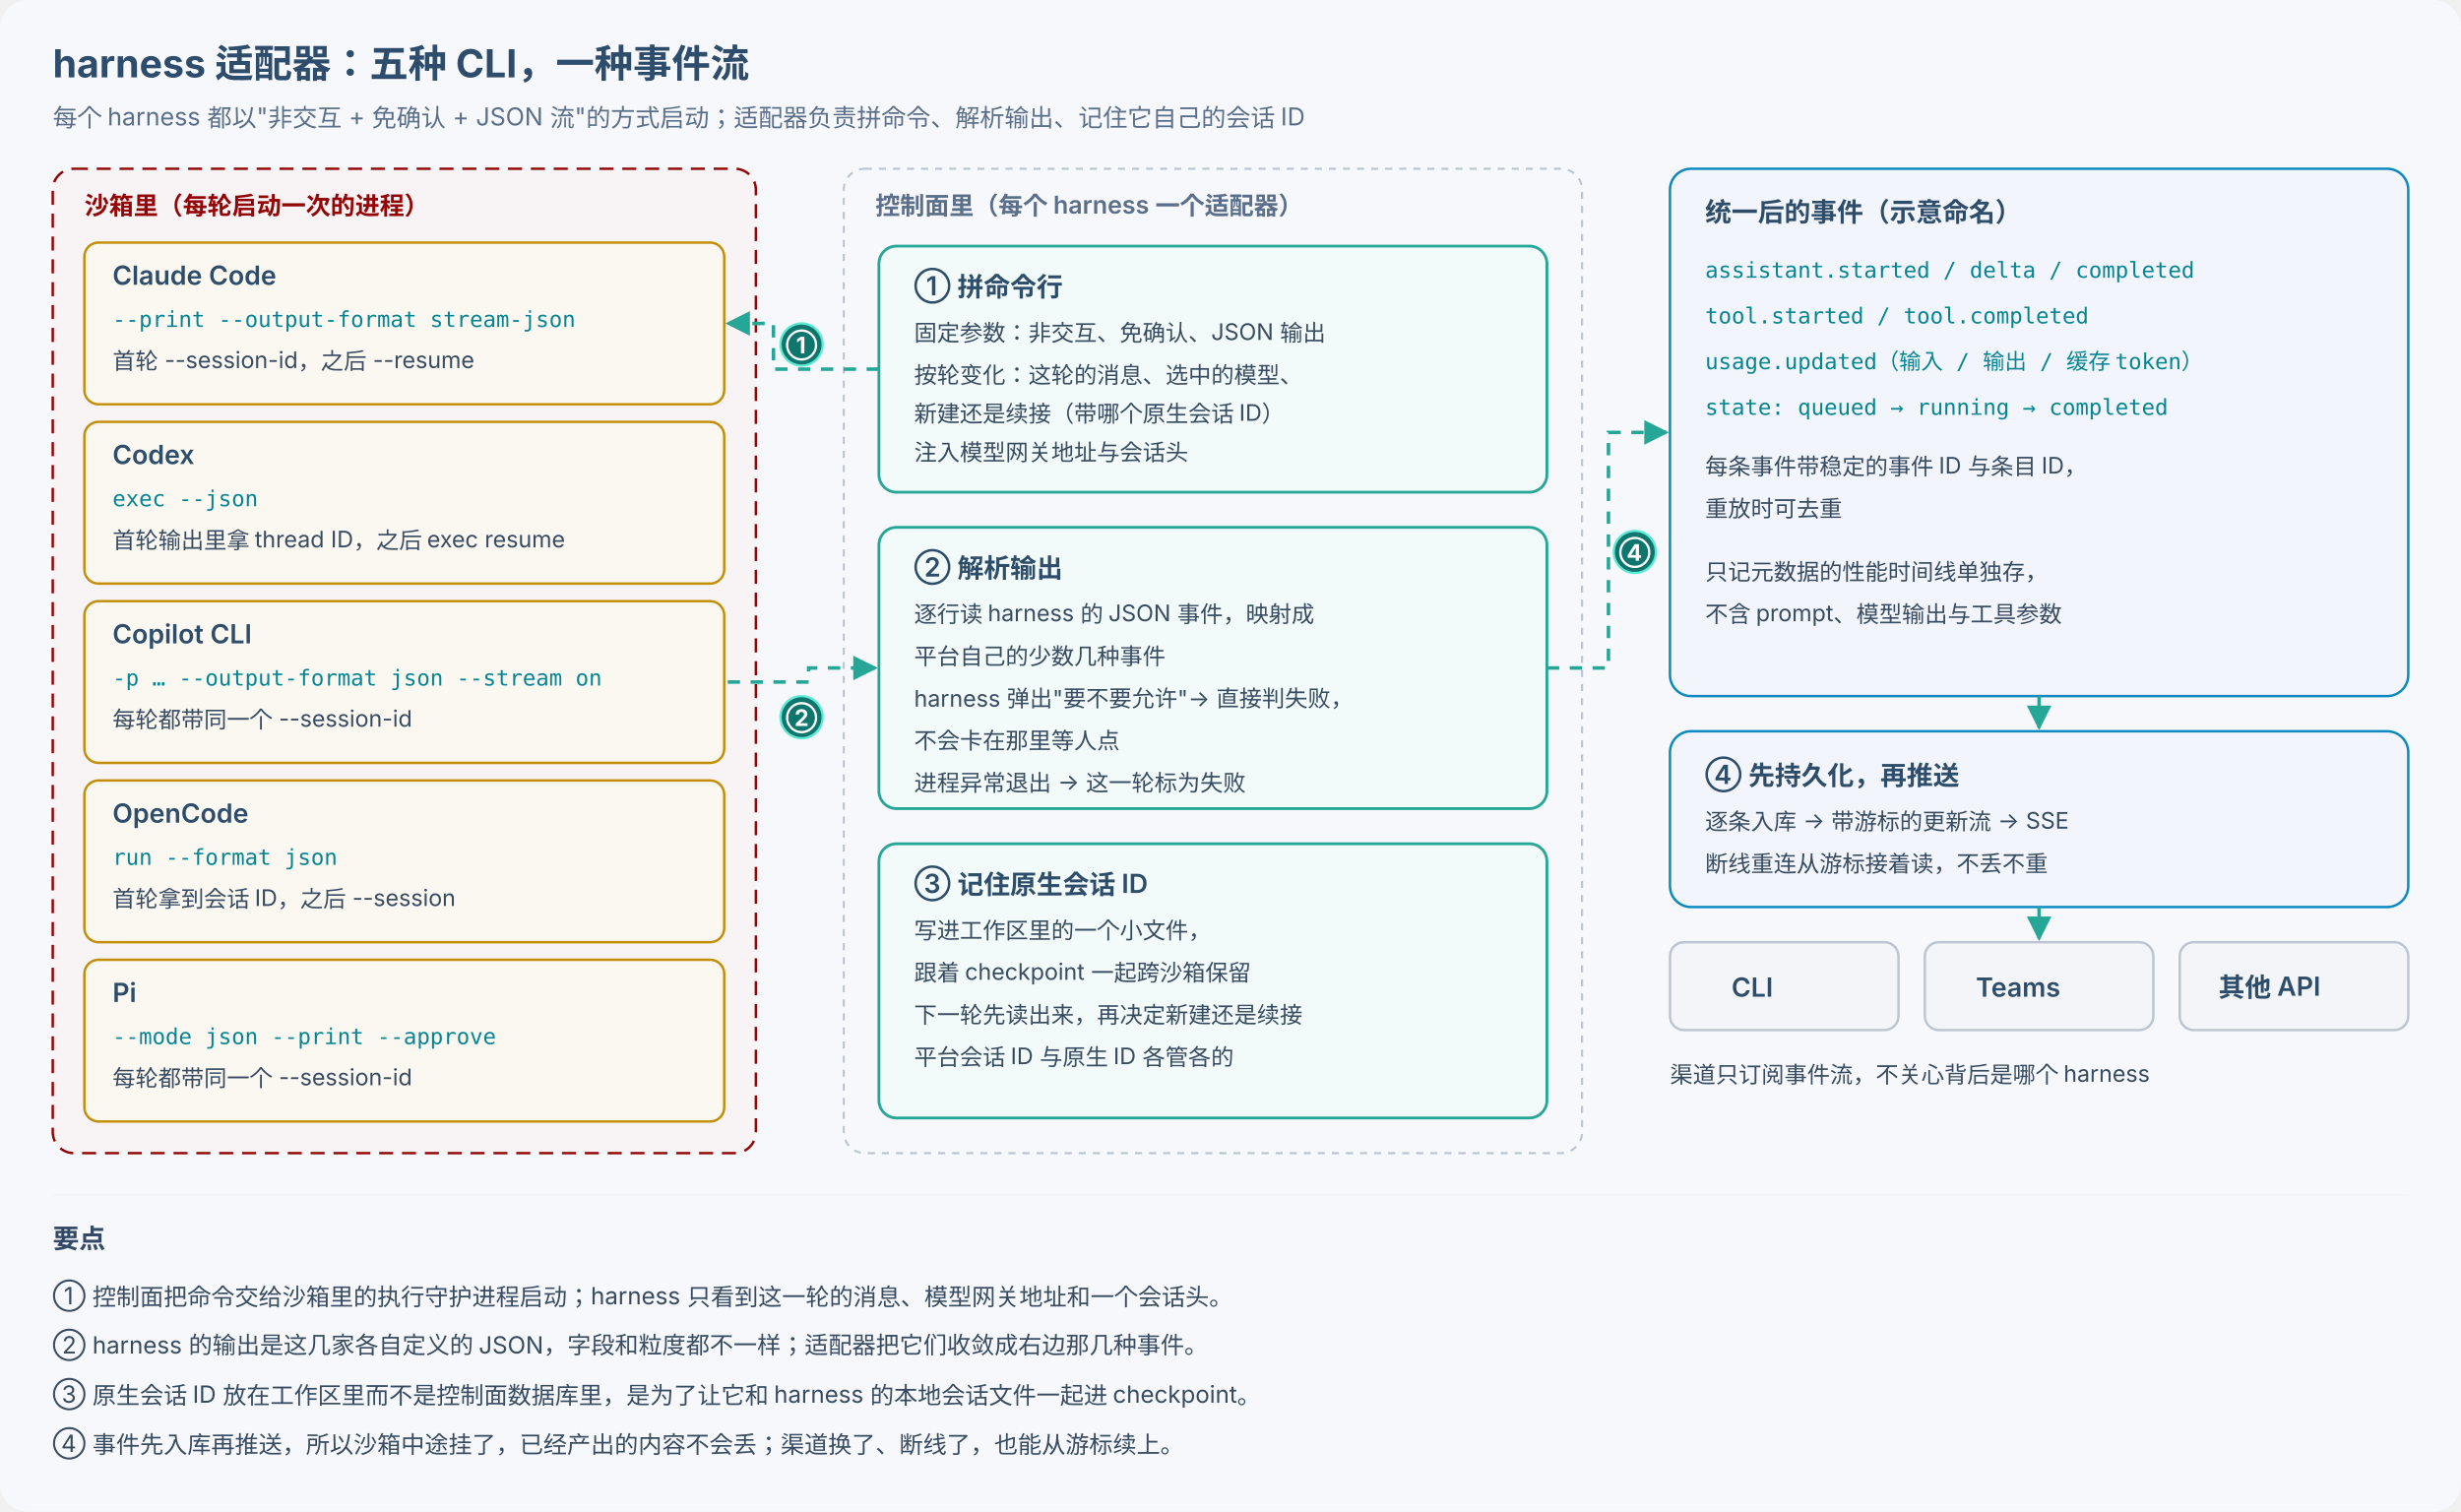
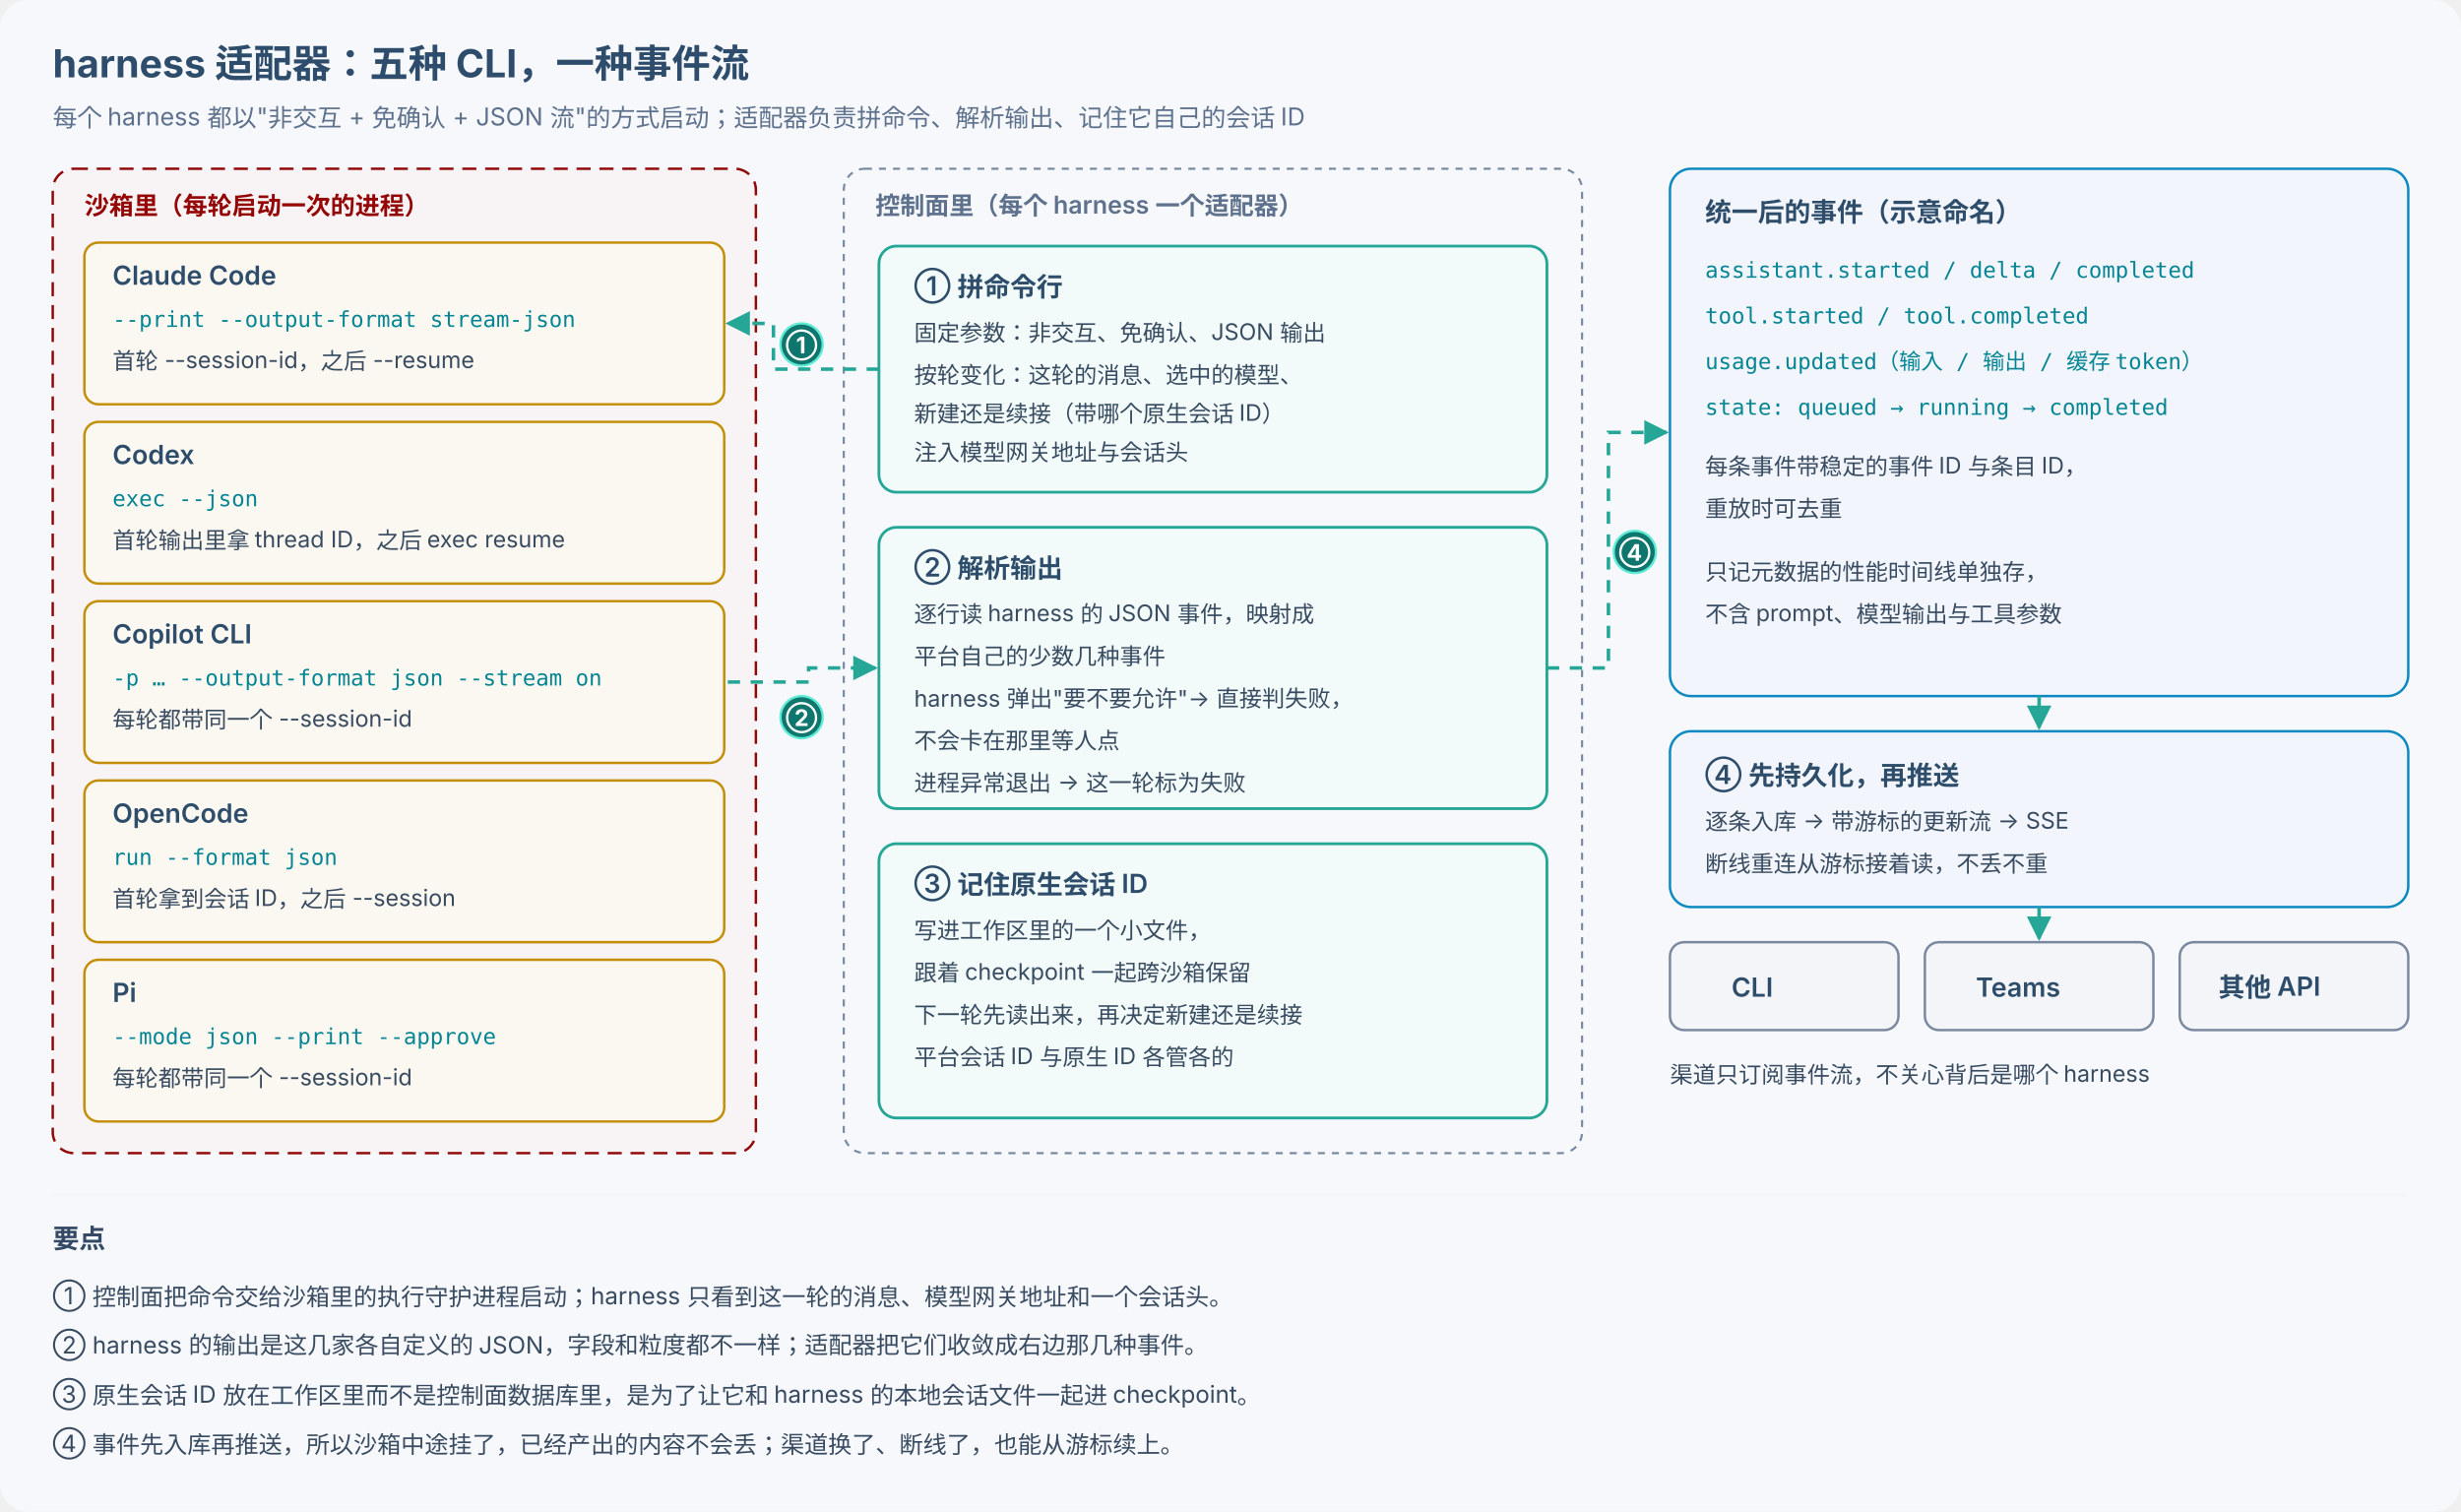
<svg xmlns="http://www.w3.org/2000/svg" viewBox="0 0 1400 860" width="1400" height="860" font-family="-apple-system, 'PingFang SC', 'Microsoft YaHei', 'Segoe UI', sans-serif">
  <defs>
    <marker id="arr" viewBox="0 0 10 10" refX="9" refY="5" markerWidth="7" markerHeight="7" orient="auto-start-reverse">
      <path d="M0,0 L10,5 L0,10 z" fill="#26a696" />
    </marker>
    <style>
      .bg { fill: #f6f8fb; }
      .title { fill: #2e4c6b; font-size: 22px; font-weight: 700; }
-       .sub { fill: #5c6f8a; font-size: 14px; }
-       .zone { fill: #f6f8fb; stroke: #bcc5d2; stroke-width: 1.2; stroke-dasharray: 4 4; }
+       .sub { fill: #5e718d; font-size: 14px; }
+       .zone { fill: #f6f8fb; stroke: #7688a2; stroke-width: 1.2; stroke-dasharray: 4 4; }
      .vm { fill: #f8f4f6; stroke: #920707; stroke-width: 1.4; stroke-dasharray: 8 5; }
      .zl { font-size: 14px; font-weight: 600; }
      .hcard { fill: #fbf8f1; stroke: #c38f09; stroke-width: 1.4; }
      .acard { fill: #f2fbfa; stroke: #26a696; stroke-width: 1.6; }
      .ecard { fill: #f2f5fb; stroke: #0c89c0; stroke-width: 1.4; }
-       .ch { fill: #f3f5f9; stroke: #bec5d0; stroke-width: 1.4; }
+       .ch { fill: #f3f5f9; stroke: #7a899f; stroke-width: 1.4; }
      .h { fill: #2e4d6b; font-size: 15px; font-weight: 600; }
      .t { fill: #384b61; font-size: 13px; }
      .m { fill: #058594; font-size: 12.5px; font-family: 'SF Mono', Menlo, Consolas, monospace; }
      .flow { fill: none; stroke: #26a696; stroke-width: 2; stroke-dasharray: 7 6; animation: dash 1.2s linear infinite; }
      .badge { fill: #0f766e; stroke: #5eead4; stroke-width: 1.3; }
      .bn { fill:#ffffff; font-size: 13px; font-weight: 700; text-anchor: middle; }
      .lg { fill: #384b61; font-size: 13.5px; }
      .lgh { fill: #344965; font-size: 15px; font-weight: 600; }
      @keyframes dash { to { stroke-dashoffset: -26; } }
    </style>
  </defs>
  <rect class="bg" width="1400" height="860" rx="16" />
  <text class="title" x="30" y="44">harness 适配器：五种 CLI，一种事件流</text>
  <text class="sub" x="30" y="72">每个 harness 都以"非交互 + 免确认 + JSON 流"的方式启动；适配器负责拼命令、解析输出、记住它自己的会话 ID</text>
  <rect class="vm" x="30" y="96" width="400" height="560" rx="12" />
  <text class="zl" x="48" y="122" fill="#940505">沙箱里（每轮启动一次的进程）</text>
  <rect class="hcard" x="48" y="138" width="364" height="92" rx="8" />
  <text class="h" x="64" y="162">Claude Code</text>
  <text class="m" x="64" y="186">--print --output-format stream-json</text>
  <text class="t" x="64" y="210">首轮 --session-id，之后 --resume</text>
  <rect class="hcard" x="48" y="240" width="364" height="92" rx="8" />
  <text class="h" x="64" y="264">Codex</text>
  <text class="m" x="64" y="288">exec --json</text>
  <text class="t" x="64" y="312">首轮输出里拿 thread ID，之后 exec resume</text>
  <rect class="hcard" x="48" y="342" width="364" height="92" rx="8" />
  <text class="h" x="64" y="366">Copilot CLI</text>
  <text class="m" x="64" y="390">-p … --output-format json --stream on</text>
  <text class="t" x="64" y="414">每轮都带同一个 --session-id</text>
  <rect class="hcard" x="48" y="444" width="364" height="92" rx="8" />
  <text class="h" x="64" y="468">OpenCode</text>
  <text class="m" x="64" y="492">run --format json</text>
  <text class="t" x="64" y="516">首轮拿到会话 ID，之后 --session</text>
  <rect class="hcard" x="48" y="546" width="364" height="92" rx="8" />
  <text class="h" x="64" y="570">Pi</text>
  <text class="m" x="64" y="594">--mode json --print --approve</text>
  <text class="t" x="64" y="618">每轮都带同一个 --session-id</text>
  <rect class="zone" x="480" y="96" width="420" height="560" rx="12" />
-   <text class="zl" x="498" y="122" fill="#5c6f8a">控制面里（每个 harness 一个适配器）</text>
+   <text class="zl" x="498" y="122" fill="#5e718d">控制面里（每个 harness 一个适配器）</text>
  <rect class="acard" x="500" y="140" width="380" height="140" rx="10" />
  <text class="h" x="520" y="168">① 拼命令行</text>
  <text class="t" x="520" y="194">固定参数：非交互、免确认、JSON 输出</text>
  <text class="t" x="520" y="218">按轮变化：这轮的消息、选中的模型、</text>
  <text class="t" x="520" y="240">新建还是续接（带哪个原生会话 ID）</text>
  <text class="t" x="520" y="262">注入模型网关地址与会话头</text>
  <rect class="acard" x="500" y="300" width="380" height="160" rx="10" />
  <text class="h" x="520" y="328">② 解析输出</text>
  <text class="t" x="520" y="354">逐行读 harness 的 JSON 事件，映射成</text>
  <text class="t" x="520" y="378">平台自己的少数几种事件</text>
  <text class="t" x="520" y="402">harness 弹出"要不要允许"→ 直接判失败，</text>
  <text class="t" x="520" y="426">不会卡在那里等人点</text>
  <text class="t" x="520" y="450">进程异常退出 → 这一轮标为失败</text>
  <rect class="acard" x="500" y="480" width="380" height="156" rx="10" />
  <text class="h" x="520" y="508">③ 记住原生会话 ID</text>
  <text class="t" x="520" y="534">写进工作区里的一个小文件，</text>
  <text class="t" x="520" y="558">跟着 checkpoint 一起跨沙箱保留</text>
  <text class="t" x="520" y="582">下一轮先读出来，再决定新建还是续接</text>
  <text class="t" x="520" y="606">平台会话 ID 与原生 ID 各管各的</text>
  <rect class="ecard" x="950" y="96" width="420" height="300" rx="12" />
  <text class="h" x="970" y="126">统一后的事件（示意命名）</text>
  <text class="m" x="970" y="158">assistant.started / delta / completed</text>
  <text class="m" x="970" y="184">tool.started / tool.completed</text>
  <text class="m" x="970" y="210">usage.updated（输入 / 输出 / 缓存 token）</text>
  <text class="m" x="970" y="236">state: queued → running → completed</text>
  <text class="t" x="970" y="270">每条事件带稳定的事件 ID 与条目 ID，</text>
  <text class="t" x="970" y="294">重放时可去重</text>
  <text class="t" x="970" y="330">只记元数据的性能时间线单独存，</text>
  <text class="t" x="970" y="354">不含 prompt、模型输出与工具参数</text>
  <rect class="ecard" x="950" y="416" width="420" height="100" rx="12" />
  <text class="h" x="970" y="446">④ 先持久化，再推送</text>
  <text class="t" x="970" y="472">逐条入库 → 带游标的更新流 → SSE</text>
  <text class="t" x="970" y="496">断线重连从游标接着读，不丢不重</text>
  <rect class="ch" x="950" y="536" width="130" height="50" rx="8" />
  <text class="h" x="985" y="567">CLI</text>
  <rect class="ch" x="1095" y="536" width="130" height="50" rx="8" />
  <text class="h" x="1124" y="567">Teams</text>
  <rect class="ch" x="1240" y="536" width="130" height="50" rx="8" />
  <text class="h" x="1262" y="567">其他 API</text>
  <text class="t" x="950" y="616">渠道只订阅事件流，不关心背后是哪个 harness</text>
  <path class="flow" d="M500,210 H440 V184 H414" marker-end="url(#arr)" />
  <path class="flow" d="M414,388 H460 V380 H498" marker-end="url(#arr)" />
  <path class="flow" d="M880,380 H915 V246 H948" marker-end="url(#arr)" />
  <path class="flow" d="M1160,396 V414" marker-end="url(#arr)" />
  <path class="flow" d="M1160,516 V534" marker-end="url(#arr)" />
  <circle class="badge" cx="456" cy="196" r="12" />
  <text class="bn" x="456" y="201">①</text>
  <circle class="badge" cx="456" cy="408" r="12" />
  <text class="bn" x="456" y="413">②</text>
  <circle class="badge" cx="930" cy="314" r="12" />
  <text class="bn" x="930" y="319">④</text>
  <line x1="30" y1="680" x2="1370" y2="680" stroke="#f3f5f9" stroke-width="1.4" />
  <text class="lgh" x="30" y="710">要点</text>
  <text class="lg" x="30" y="742">① 控制面把命令交给沙箱里的执行守护进程启动；harness 只看到这一轮的消息、模型网关地址和一个会话头。</text>
  <text class="lg" x="30" y="770">② harness 的输出是这几家各自定义的 JSON，字段和粒度都不一样；适配器把它们收敛成右边那几种事件。</text>
  <text class="lg" x="30" y="798">③ 原生会话 ID 放在工作区里而不是控制面数据库里，是为了让它和 harness 的本地会话文件一起进 checkpoint。</text>
  <text class="lg" x="30" y="826">④ 事件先入库再推送，所以沙箱中途挂了，已经产出的内容不会丢；渠道换了、断线了，也能从游标续上。</text>
</svg>
